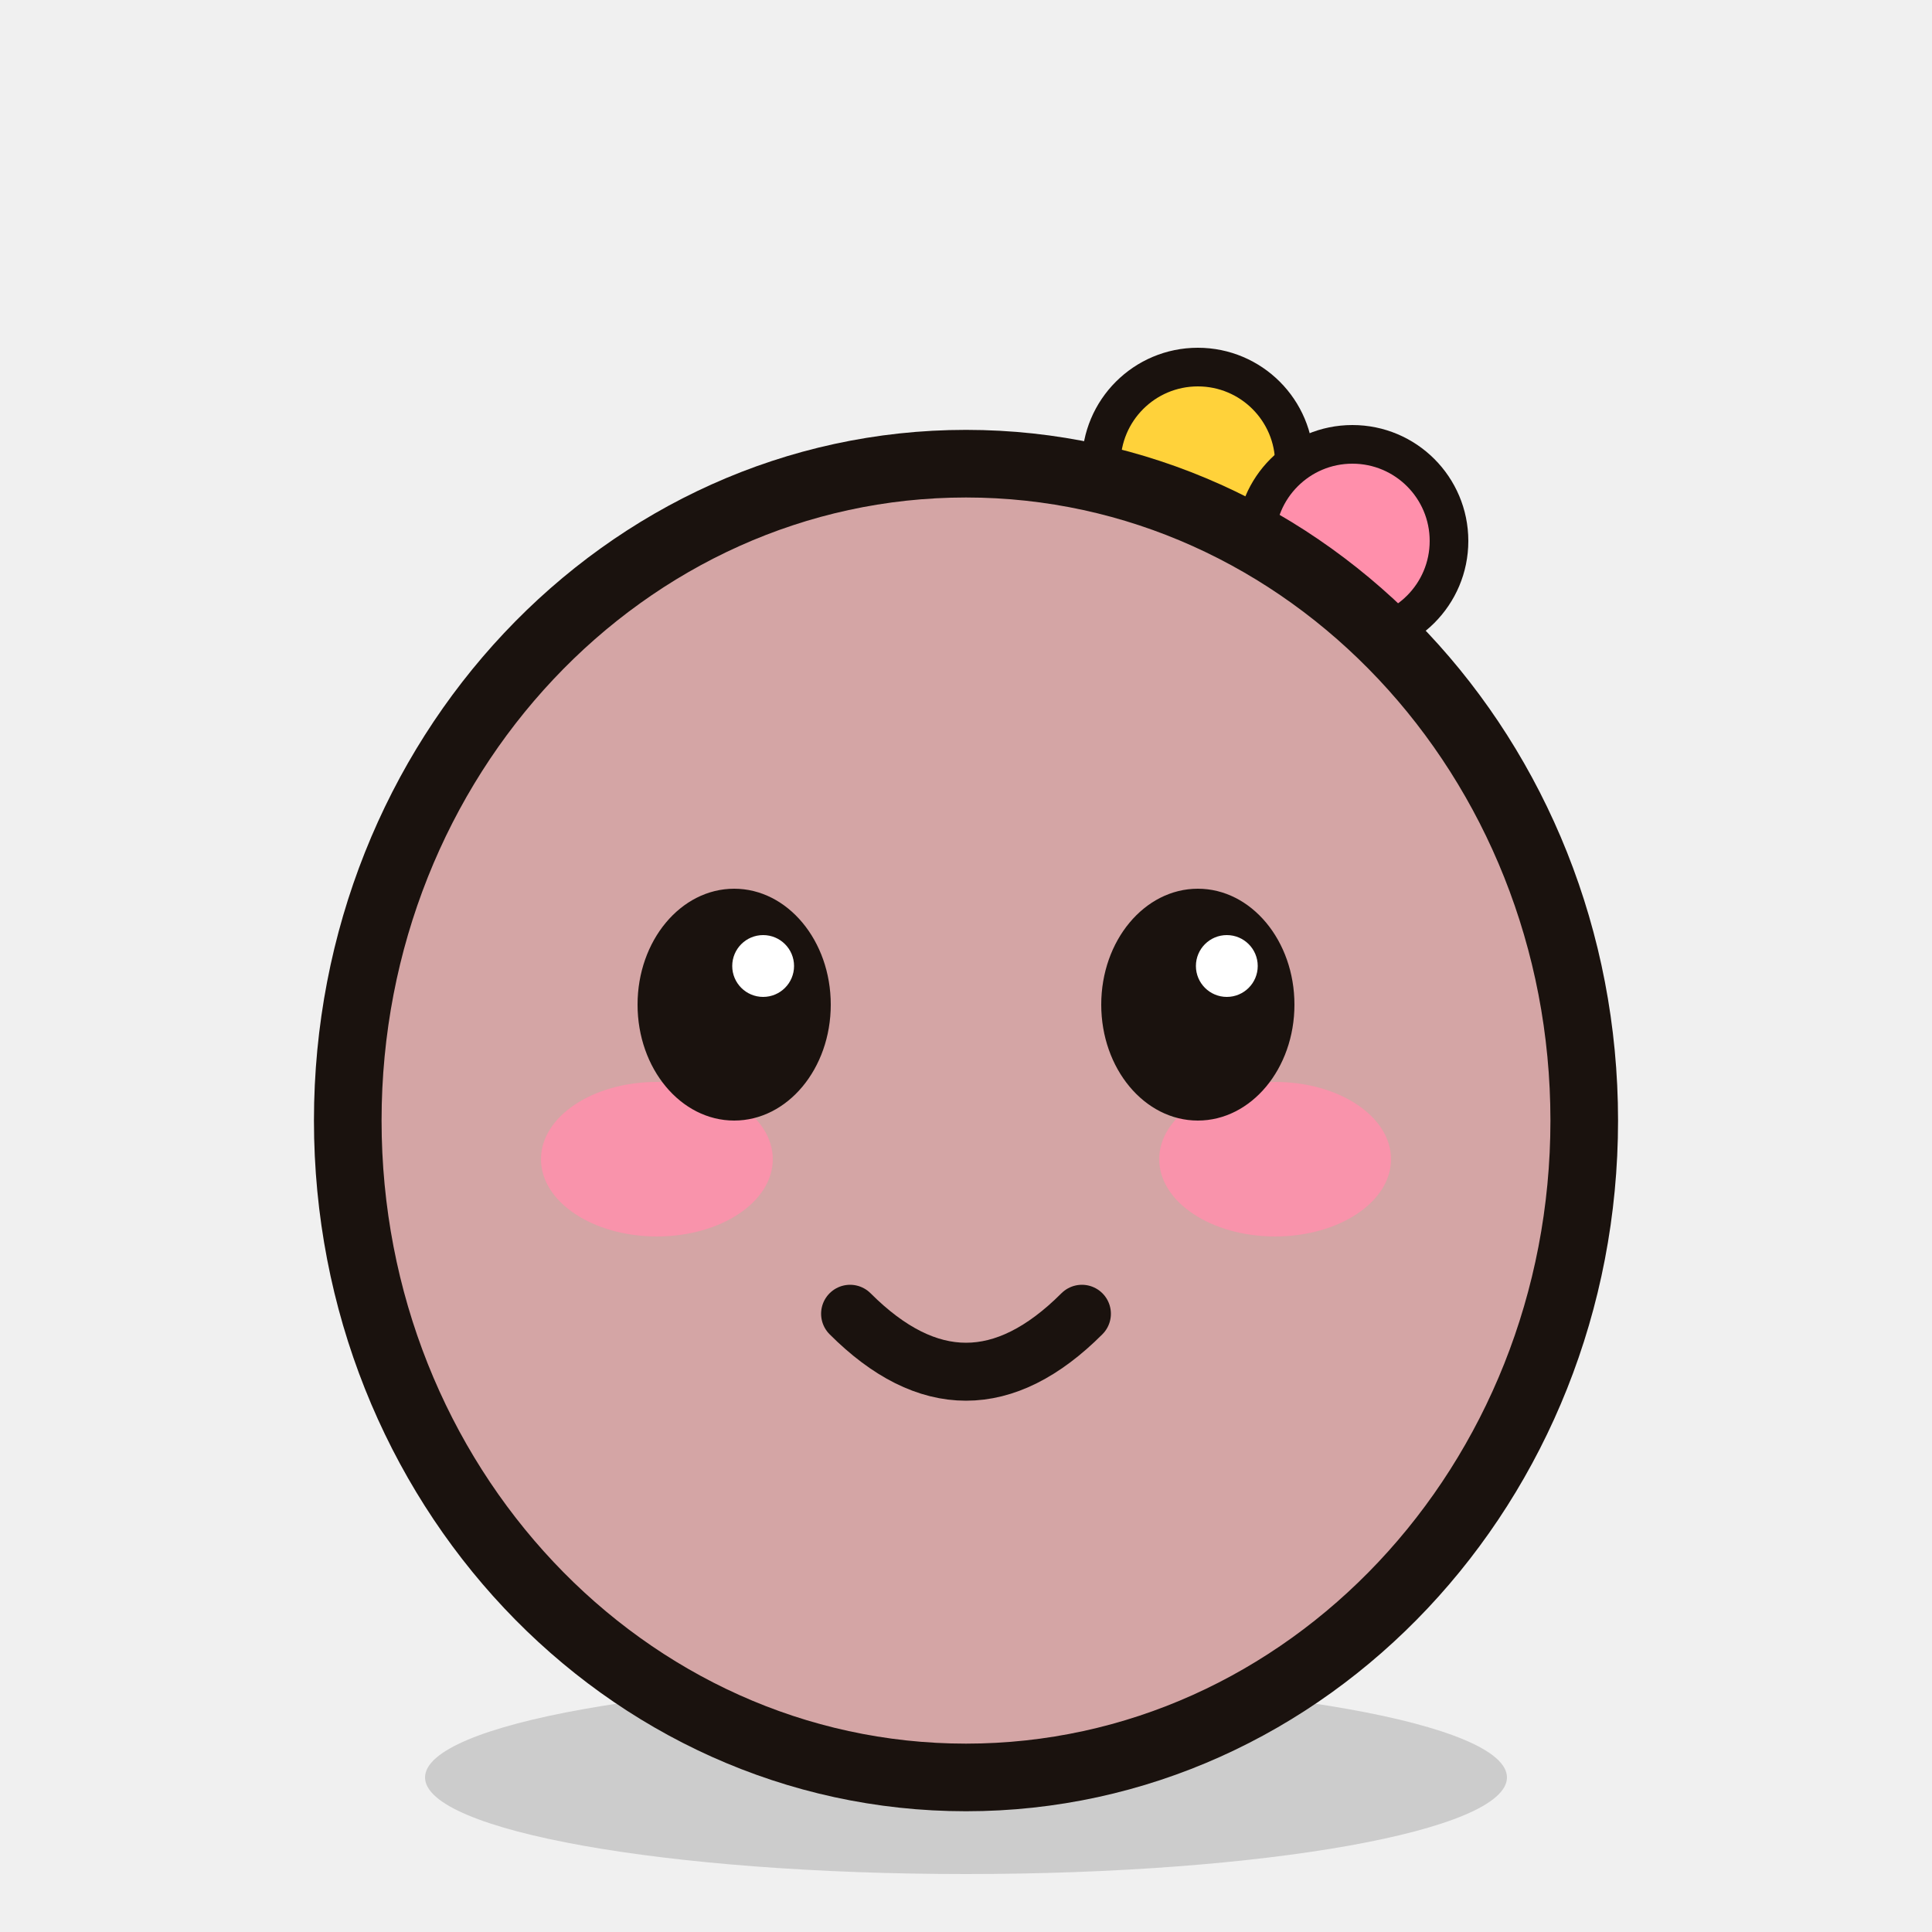
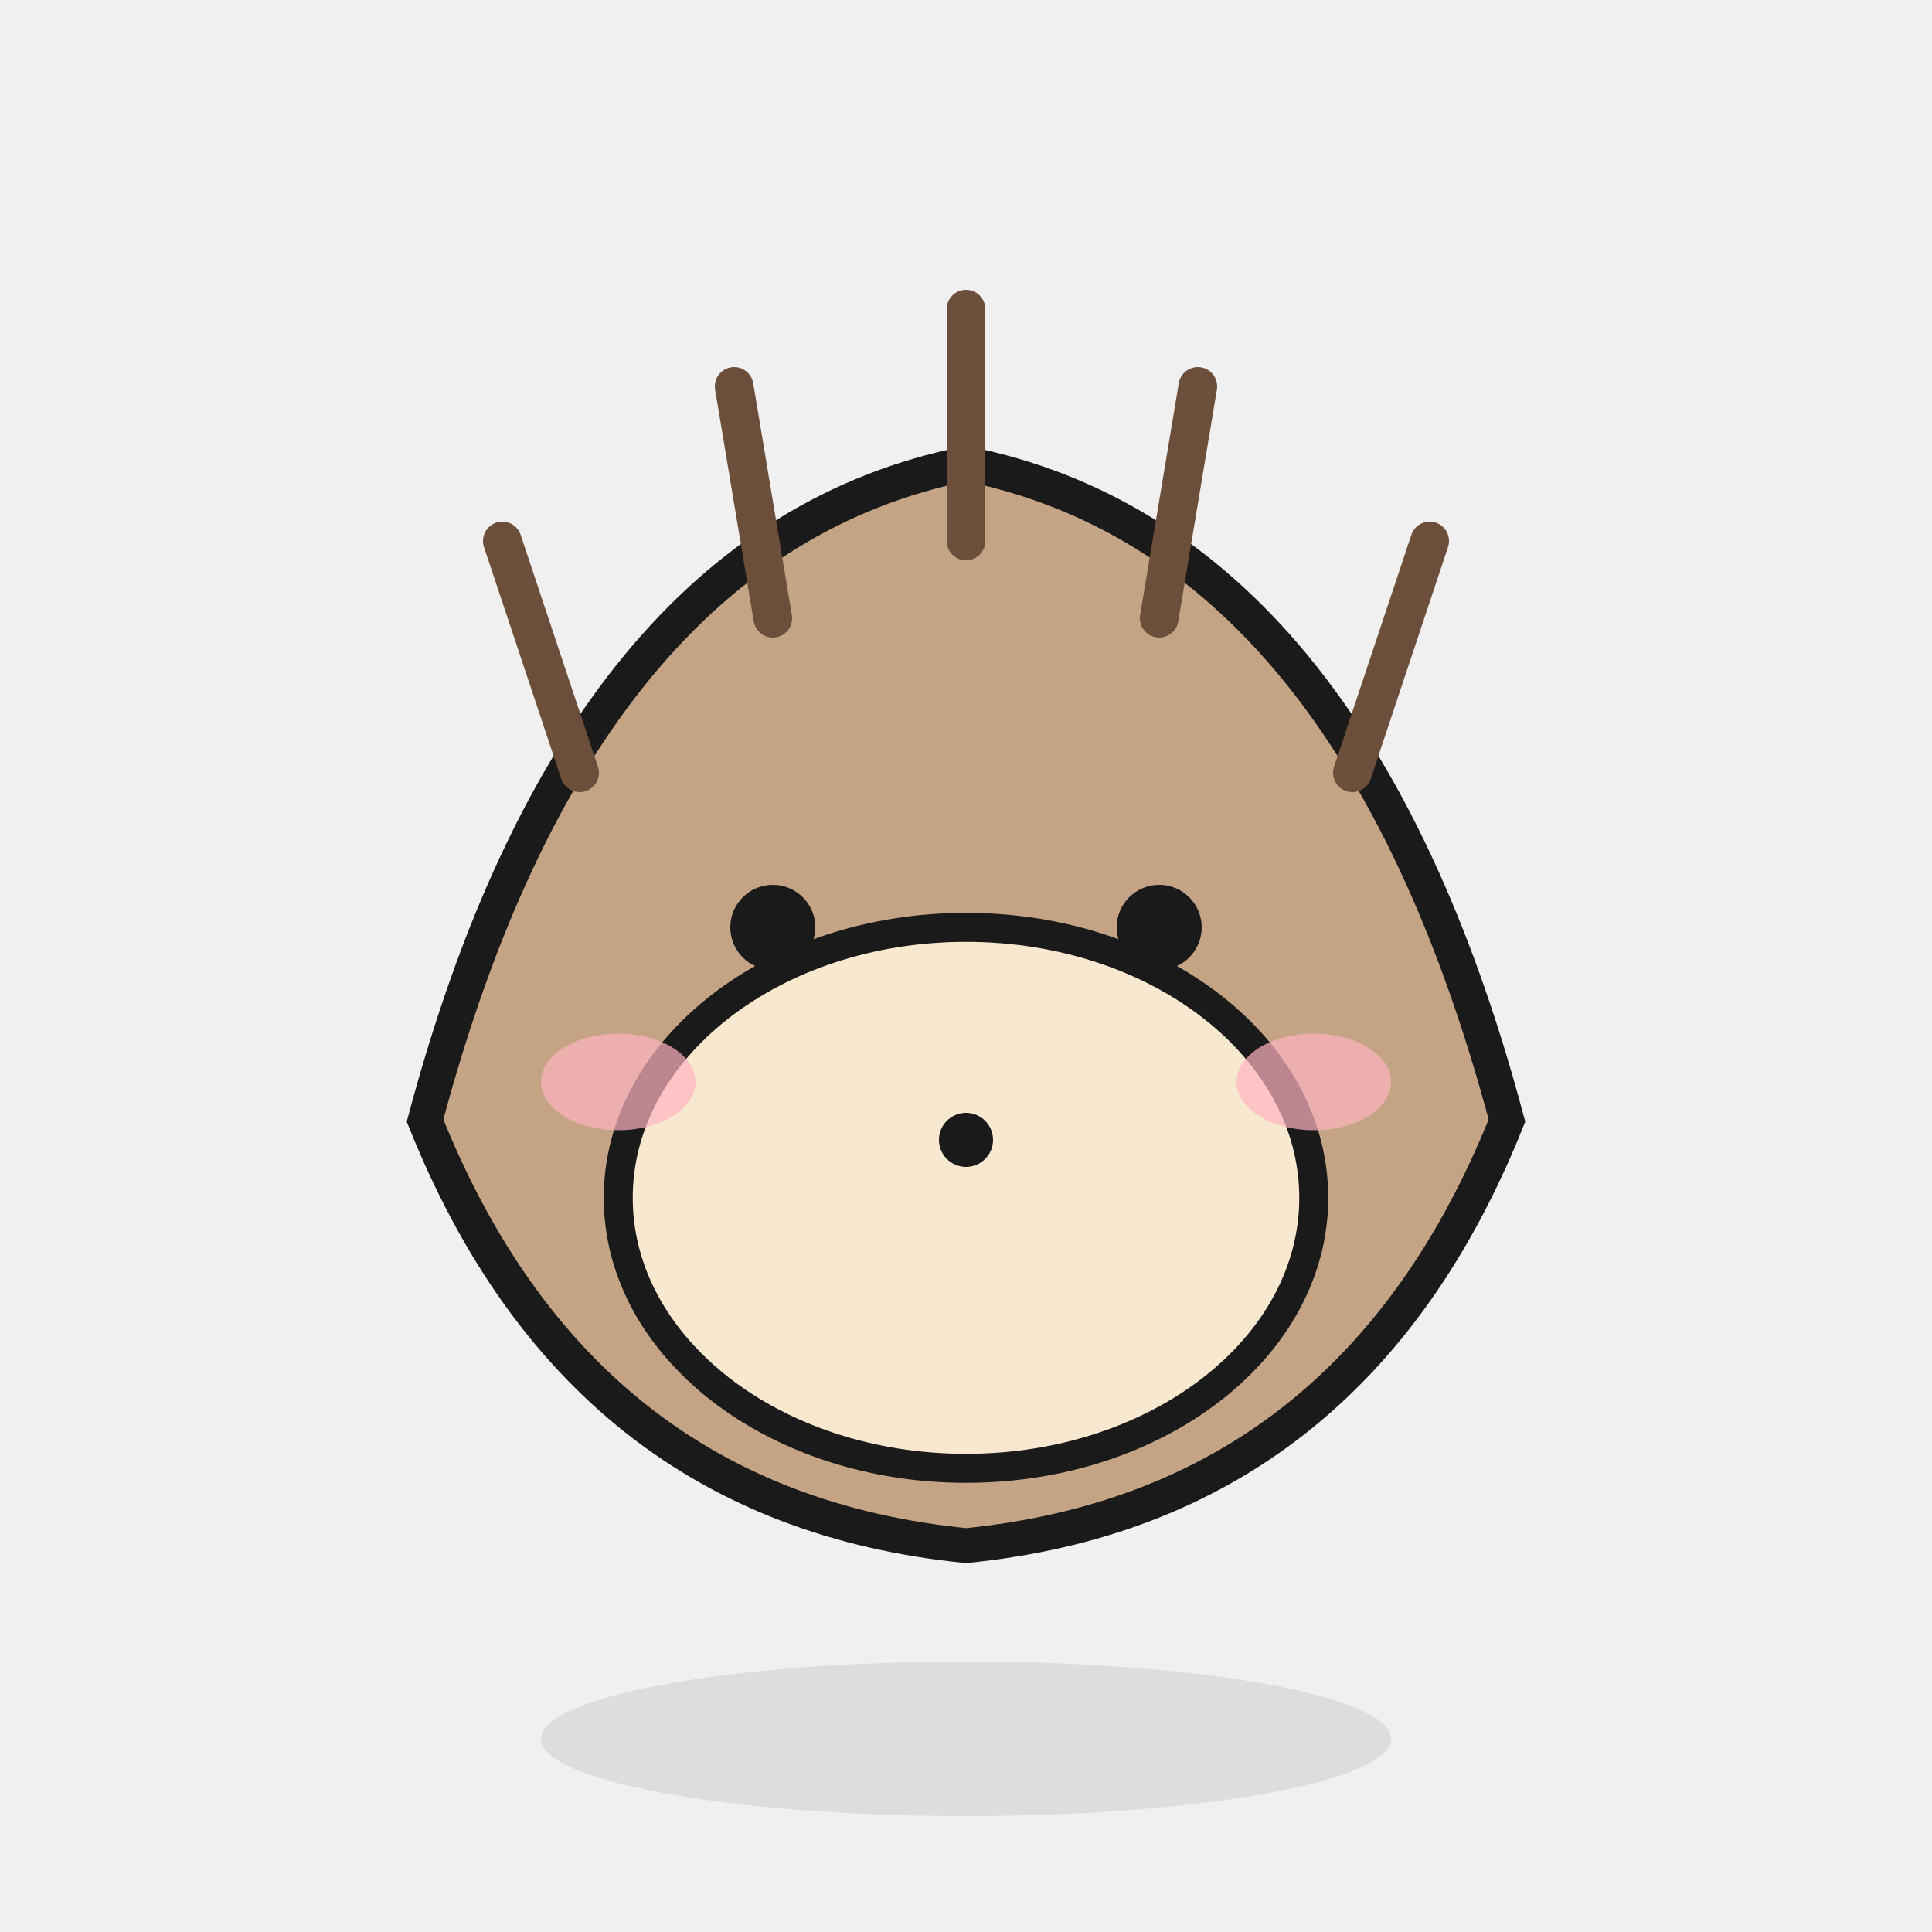
<svg xmlns="http://www.w3.org/2000/svg" viewBox="0 0 100 100" width="100" height="100">
-   <ellipse cx="50" cy="92" rx="28" ry="5" fill="#000" opacity="0.15" />
-   <circle cx="62" cy="24" r="5" fill="#FFD23A" stroke="#1a120e" stroke-width="2" />
-   <circle cx="70" cy="28" r="5" fill="#FF8FAB" stroke="#1a120e" stroke-width="2" />
-   <circle cx="58" cy="30" r="5" fill="#9BF6FF" stroke="#1a120e" stroke-width="2" />
-   <circle cx="64" cy="30" r="3" fill="#FFE066" />
-   <ellipse cx="50" cy="58" rx="32" ry="34" fill="#D4A5A5" stroke="#1a120e" stroke-width="3.5" />
-   <ellipse cx="34" cy="60" rx="6" ry="4" fill="#FF8FAB" opacity="0.85" />
-   <ellipse cx="66" cy="60" rx="6" ry="4" fill="#FF8FAB" opacity="0.85" />
-   <ellipse cx="38" cy="52" rx="5" ry="6" fill="#1a120e" />
-   <ellipse cx="62" cy="52" rx="5" ry="6" fill="#1a120e" />
-   <circle cx="39.5" cy="50" r="1.6" fill="#fff" />
-   <circle cx="63.5" cy="50" r="1.6" fill="#fff" />
-   <path d="M44 68 Q50 74 56 68" fill="none" stroke="#1a120e" stroke-width="3" stroke-linecap="round" />
+   <ellipse cx="50" cy="90" rx="22" ry="4" fill="#000" opacity="0.08" />
+   <path d="M22 58 Q30 28 50 24 Q70 28 78 58 Q70 78 50 80 Q30 78 22 58 Z" fill="#C4A484" stroke="#1a1a1a" stroke-width="1.8" />
+   <path d="M30 40 L26 28 M40 32 L38 20 M50 28 L50 16 M60 32 L62 20 M70 40 L74 28" stroke="#6B4F3A" stroke-width="2" stroke-linecap="round" />
+   <ellipse cx="50" cy="62" rx="18" ry="14" fill="#F8E8D0" stroke="#1a1a1a" stroke-width="1.5" />
+   <ellipse cx="32" cy="56" rx="4" ry="2.5" fill="#FFB4C0" opacity="0.7" />
+   <ellipse cx="68" cy="56" rx="4" ry="2.5" fill="#FFB4C0" opacity="0.7" />
+   <circle cx="40" cy="48" r="2.2" fill="#1a1a1a" />
+   <circle cx="60" cy="48" r="2.2" fill="#1a1a1a" />
+   <circle cx="50" cy="59" r="1.4" fill="#1a1a1a" />
</svg>
